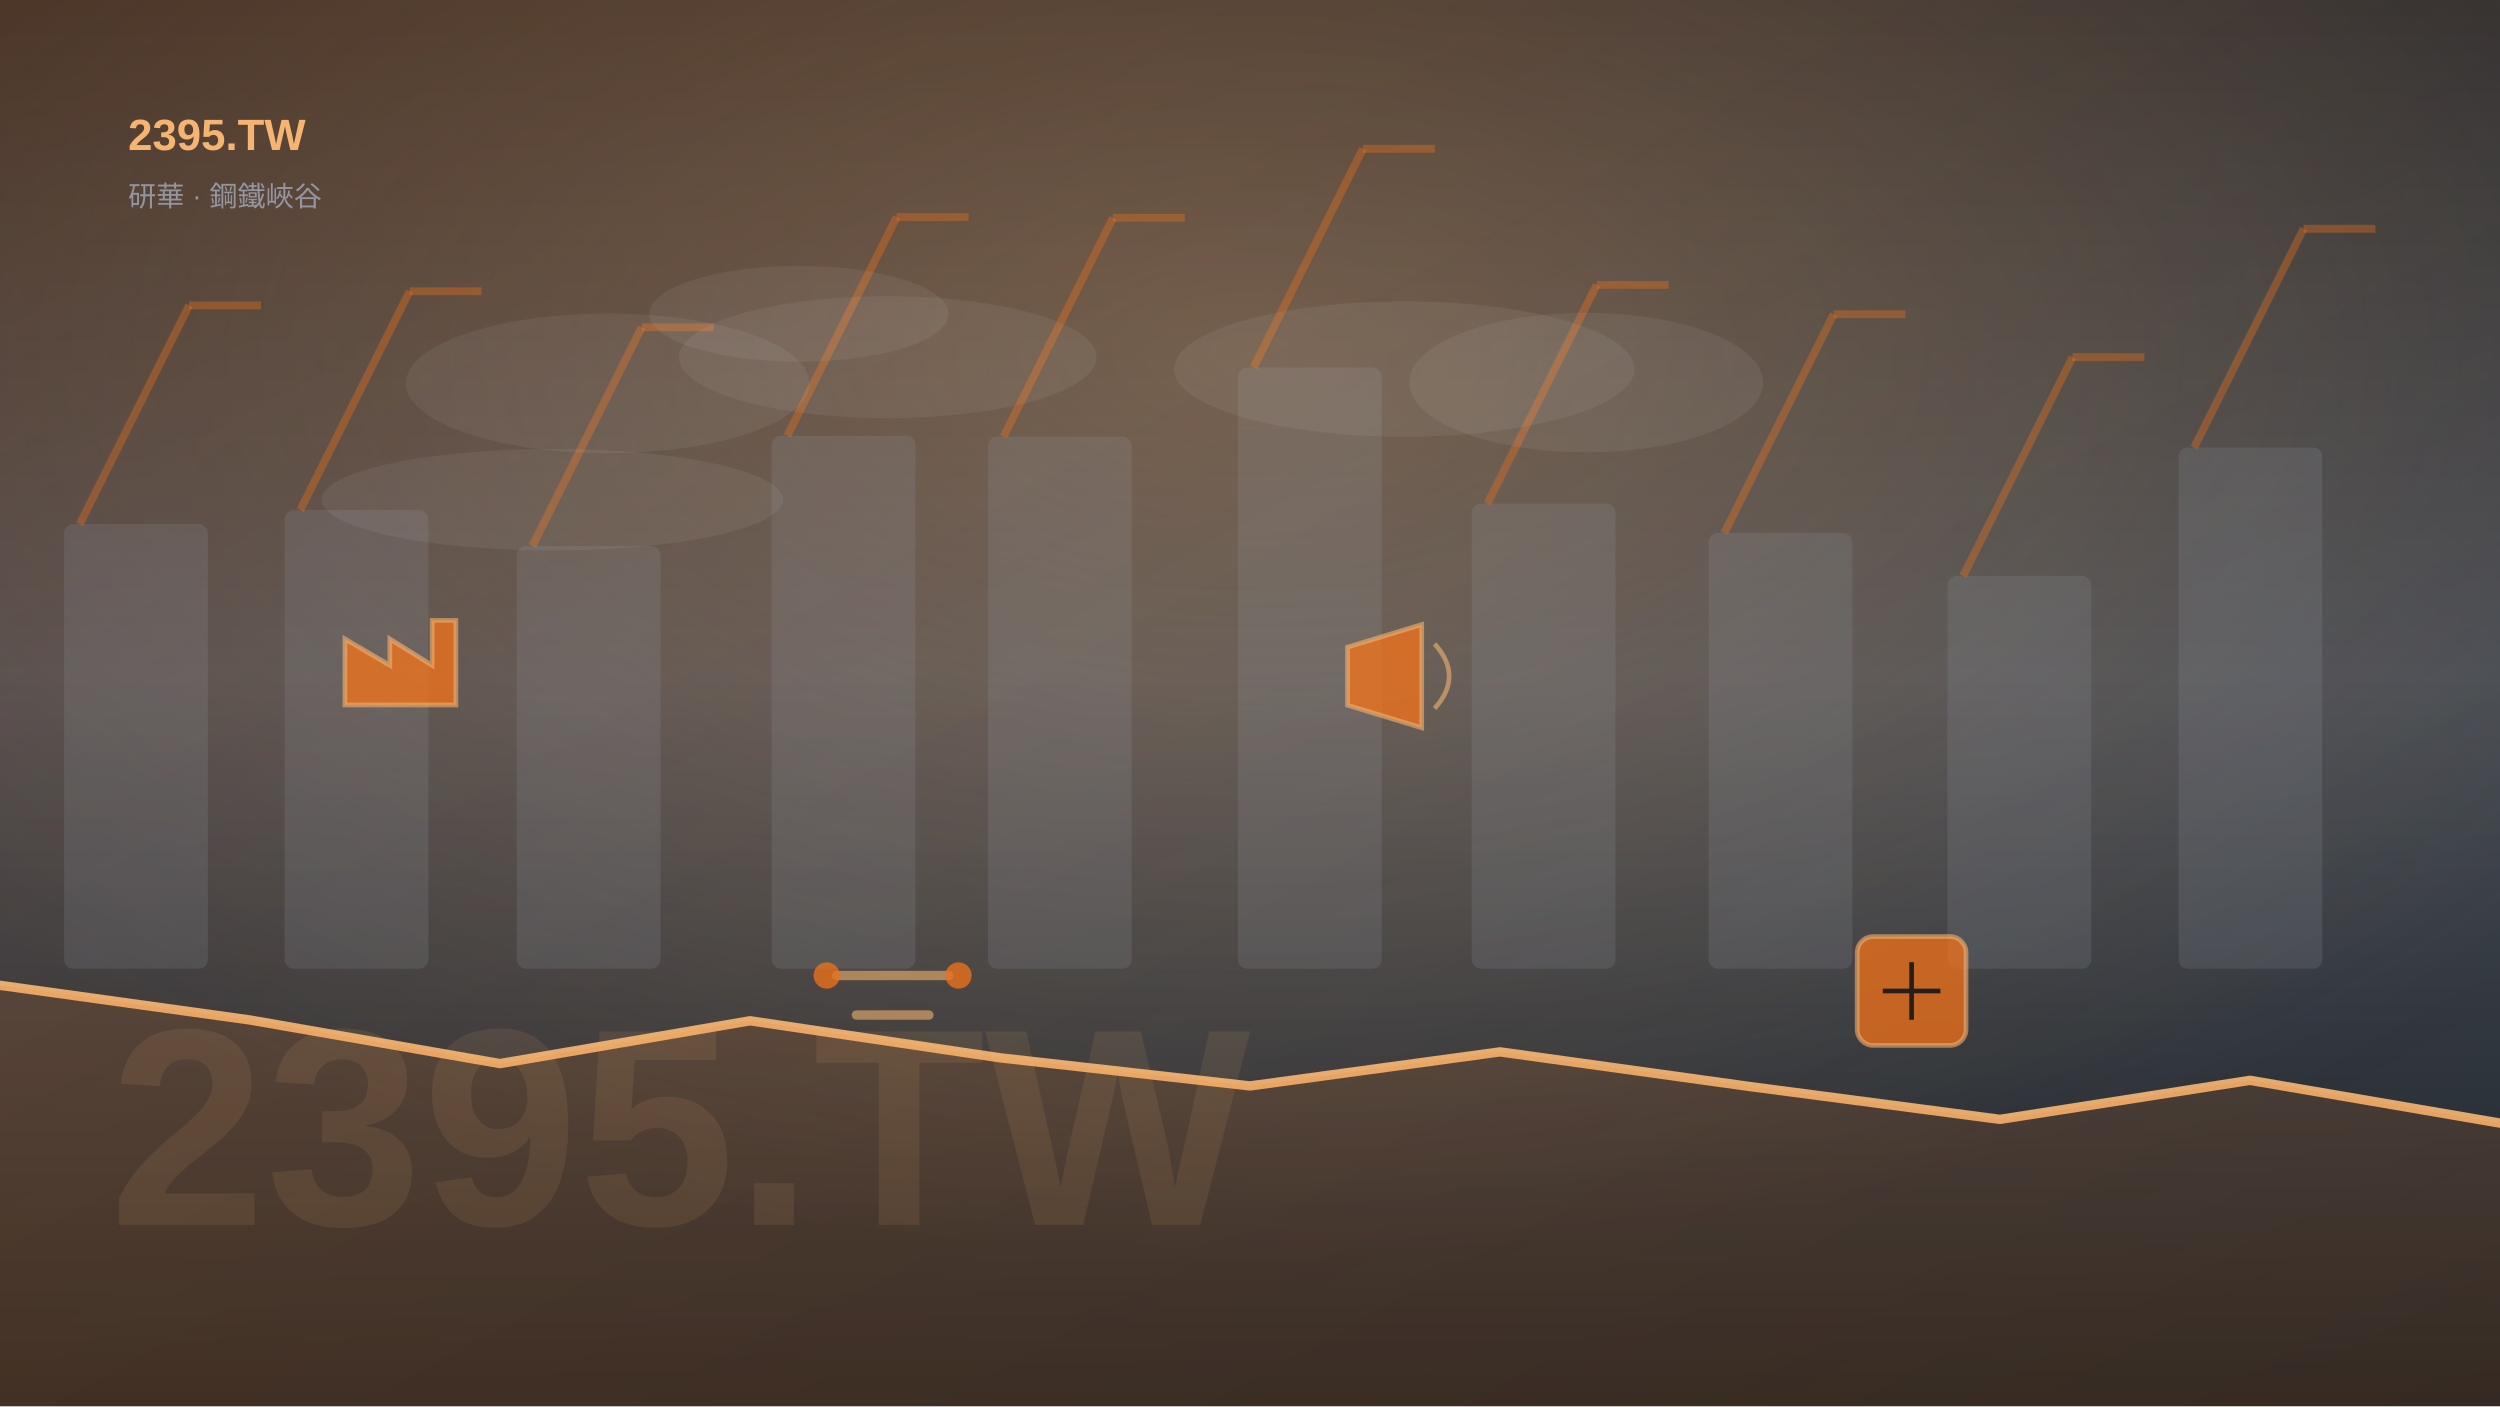
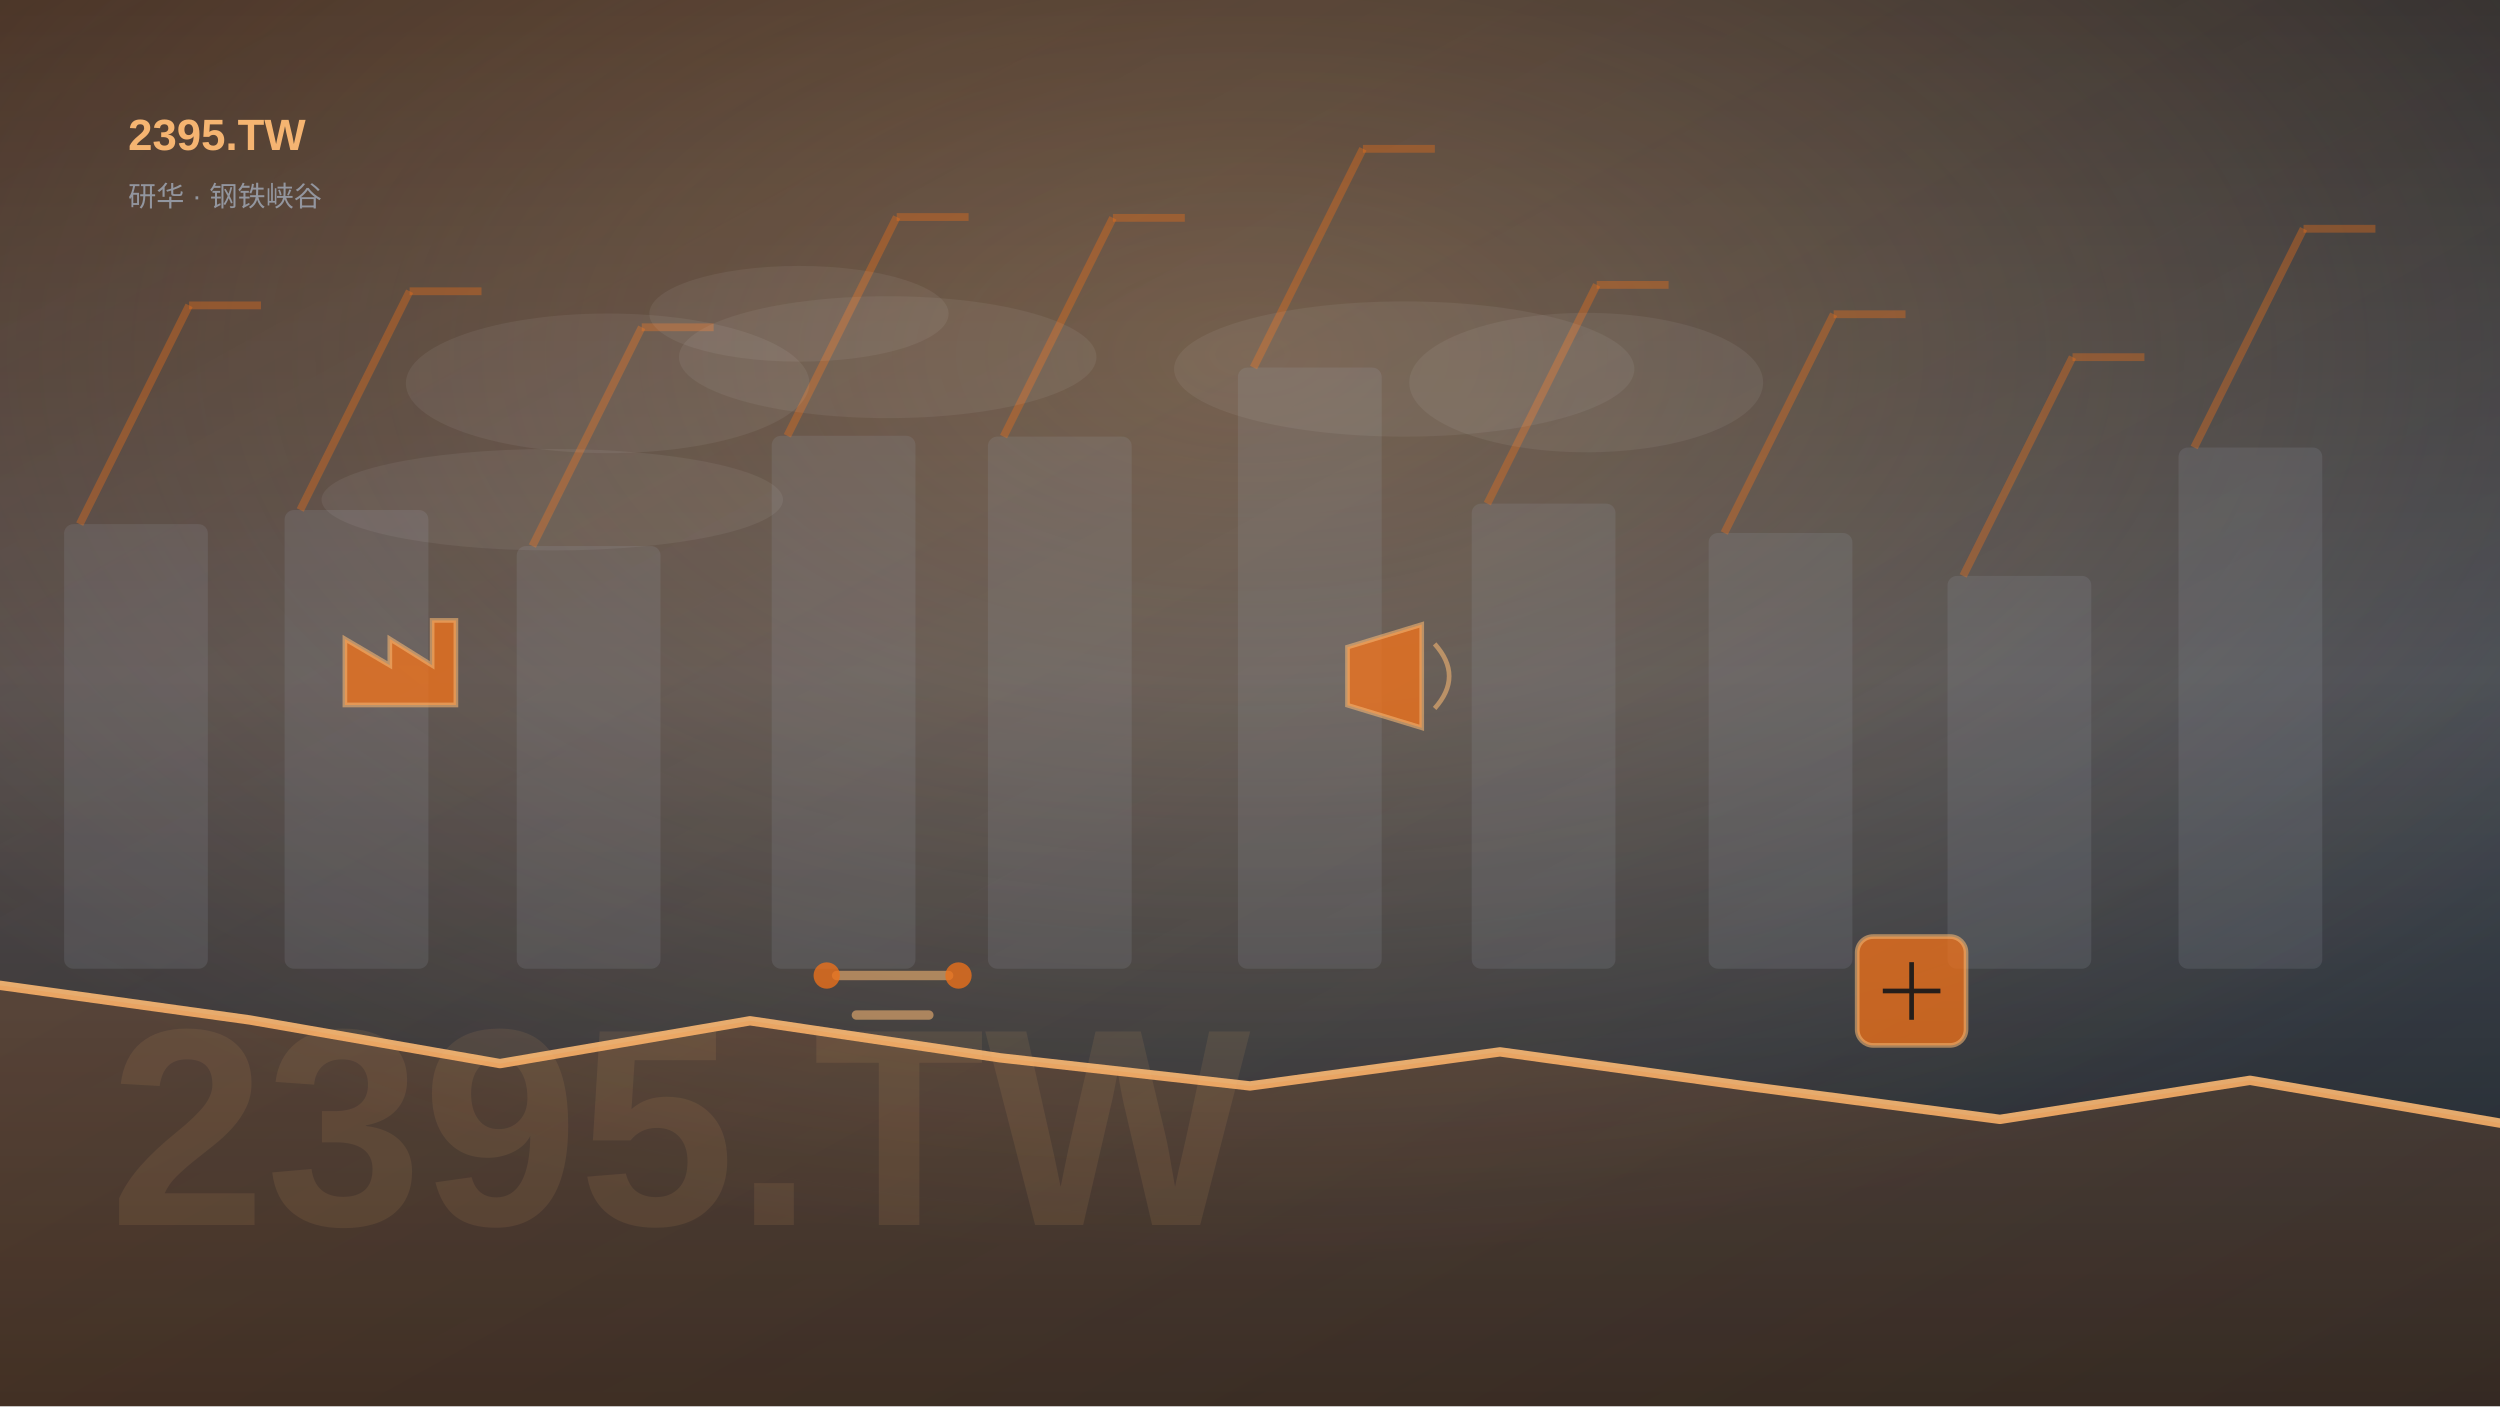
<svg xmlns="http://www.w3.org/2000/svg" viewBox="0 0 1600 900" fill="none">
  <defs>
    <linearGradient id="bg" x1="0" y1="0" x2="0" y2="1">
      <stop offset="0%" stop-color="#1d232a" />
      <stop offset="48%" stop-color="#3d4651" />
      <stop offset="100%" stop-color="#161b20" />
    </linearGradient>
    <radialGradient id="glow" cx="50%" cy="25%" r="65%">
      <stop offset="0%" stop-color="#FDBA7447" />
      <stop offset="100%" stop-color="#FDBA7400" />
    </radialGradient>
    <linearGradient id="fade" x1="0" y1="0" x2="1" y2="1">
      <stop offset="0%" stop-color="#F973162e" />
      <stop offset="100%" stop-color="#9CA3AF08" />
    </linearGradient>
  </defs>
  <rect width="1600" height="900" fill="url(#bg)" />
  <rect width="1600" height="900" fill="url(#glow)" />
  <rect width="1600" height="900" fill="url(#fade)" />
  <g>
    <rect x="41.025" y="335.448" width="92" height="284.552" rx="6" fill="#9CA3AF29" />
    <line x1="51.025" y1="335.448" x2="121.025" y2="195.448" stroke="#F9731657" stroke-width="5" />
    <line x1="121.025" y1="195.448" x2="167.025" y2="195.448" stroke="#F9731657" stroke-width="5" />
    <rect x="182.159" y="326.415" width="92" height="293.585" rx="6" fill="#9CA3AF29" />
    <line x1="192.159" y1="326.415" x2="262.159" y2="186.415" stroke="#F9731657" stroke-width="5" />
    <line x1="262.159" y1="186.415" x2="308.159" y2="186.415" stroke="#F9731657" stroke-width="5" />
    <rect x="330.719" y="349.465" width="92" height="270.535" rx="6" fill="#9CA3AF29" />
    <line x1="340.719" y1="349.465" x2="410.719" y2="209.465" stroke="#F9731657" stroke-width="5" />
    <line x1="410.719" y1="209.465" x2="456.719" y2="209.465" stroke="#F9731657" stroke-width="5" />
    <rect x="493.891" y="278.902" width="92" height="341.098" rx="6" fill="#9CA3AF29" />
    <line x1="503.891" y1="278.902" x2="573.891" y2="138.902" stroke="#F9731657" stroke-width="5" />
    <line x1="573.891" y1="138.902" x2="619.891" y2="138.902" stroke="#F9731657" stroke-width="5" />
    <rect x="632.272" y="279.436" width="92" height="340.564" rx="6" fill="#9CA3AF29" />
    <line x1="642.272" y1="279.436" x2="712.272" y2="139.436" stroke="#F9731657" stroke-width="5" />
    <line x1="712.272" y1="139.436" x2="758.272" y2="139.436" stroke="#F9731657" stroke-width="5" />
    <rect x="792.274" y="235.237" width="92" height="384.763" rx="6" fill="#9CA3AF29" />
    <line x1="802.274" y1="235.237" x2="872.274" y2="95.237" stroke="#F9731657" stroke-width="5" />
    <line x1="872.274" y1="95.237" x2="918.274" y2="95.237" stroke="#F9731657" stroke-width="5" />
    <rect x="941.904" y="322.326" width="92" height="297.674" rx="6" fill="#9CA3AF29" />
    <line x1="951.904" y1="322.326" x2="1021.904" y2="182.326" stroke="#F9731657" stroke-width="5" />
    <line x1="1021.904" y1="182.326" x2="1067.904" y2="182.326" stroke="#F9731657" stroke-width="5" />
    <rect x="1093.534" y="341.118" width="92" height="278.882" rx="6" fill="#9CA3AF29" />
    <line x1="1103.534" y1="341.118" x2="1173.534" y2="201.118" stroke="#F9731657" stroke-width="5" />
    <line x1="1173.534" y1="201.118" x2="1219.534" y2="201.118" stroke="#F9731657" stroke-width="5" />
    <rect x="1246.423" y="368.585" width="92" height="251.415" rx="6" fill="#9CA3AF29" />
    <line x1="1256.423" y1="368.585" x2="1326.423" y2="228.585" stroke="#F9731657" stroke-width="5" />
    <line x1="1326.423" y1="228.585" x2="1372.423" y2="228.585" stroke="#F9731657" stroke-width="5" />
    <rect x="1394.261" y="286.409" width="92" height="333.591" rx="6" fill="#9CA3AF29" />
    <line x1="1404.261" y1="286.409" x2="1474.261" y2="146.409" stroke="#F9731657" stroke-width="5" />
    <line x1="1474.261" y1="146.409" x2="1520.261" y2="146.409" stroke="#F9731657" stroke-width="5" />
    <ellipse cx="568.136" cy="228.601" rx="133.603" ry="39.006" fill="#FFFFFF0f" />
    <ellipse cx="898.715" cy="236.164" rx="147.289" ry="43.268" fill="#FFFFFF0f" />
    <ellipse cx="388.89" cy="245.339" rx="129.128" ry="44.678" fill="#FFFFFF0f" />
    <ellipse cx="1015.163" cy="244.855" rx="113.242" ry="44.61" fill="#FFFFFF0f" />
    <ellipse cx="511.337" cy="200.822" rx="95.777" ry="30.626" fill="#FFFFFF0f" />
    <ellipse cx="353.457" cy="319.81" rx="147.66" ry="32.469" fill="#FFFFFF0f" />
  </g>
  <g opacity="0.92">
    <g transform="translate(256.2607, 422.432)">
      <path d="M-35.514 28.749 V-13.529 L-6.765 3.382 V-13.529 L20.294 3.382 V-25.367 H35.514 V28.749 Z" fill="#F97316c7" stroke="#FDBA7499" stroke-width="3" />
    </g>
    <g transform="translate(571.2753, 636.9811)">
      <path d="M-35.839 -12.649 H35.839 M-23.19 12.649 H23.19" stroke="#FDBA7499" stroke-width="6" stroke-linecap="round" />
      <circle cx="-42.163" cy="-12.649" r="8.433" fill="#F97316c7" />
      <circle cx="42.163" cy="-12.649" r="8.433" fill="#F97316c7" />
    </g>
    <g transform="translate(891.3118, 432.7452)">
      <path d="M-28.92 -18.591 L18.591 -33.051 V33.051 L-28.92 18.591 Z" fill="#F97316c7" stroke="#FDBA7499" stroke-width="3" />
      <path d="M26.854 -20.657 Q45.445 0 26.854 20.657" fill="none" stroke="#FDBA7499" stroke-width="3" />
    </g>
    <g transform="translate(1223.427, 634.2251)">
      <rect x="-34.83" y="-34.83" width="69.66" height="69.66" rx="10.244" fill="#F97316c7" stroke="#FDBA7499" stroke-width="3" />
      <path d="M-18.439 0 H18.439 M0 -18.439 V18.439" stroke="#111317e6" stroke-width="3" />
    </g>
  </g>
  <g>
    <polyline points="0.0,630.6 160.0,652.8 320.0,680.7 480.0,653.3 640.0,677.0 800.0,695.0 960.0,673.2 1120.0,695.4 1280.0,716.4 1440.0,691.4 1600.0,718.8" fill="none" stroke="#FDBA74e0" stroke-width="6" stroke-linecap="round" stroke-linejoin="round" />
    <polygon points="0,900 0.0,630.6 160.0,652.8 320.0,680.7 480.0,653.3 640.0,677.0 800.0,695.0 960.0,673.2 1120.0,695.4 1280.0,716.4 1440.0,691.4 1600.0,718.8 1600,900" fill="#F973161f" />
  </g>
  <g opacity="0.09">
    <text x="70" y="784" font-family="Segoe UI, Arial, sans-serif" font-size="180" font-weight="700" fill="#FDBA74">
      2395.TW
    </text>
  </g>
  <g opacity="0.95">
    <text x="82" y="96" font-family="Segoe UI, Arial, sans-serif" font-size="28" font-weight="700" fill="#FDBA74">
      2395.TW
    </text>
    <text x="82" y="132" font-family="Segoe UI, Arial, sans-serif" font-size="18" font-weight="500" fill="#9CA3AFe6">
-       研華 · 鋼鐵峽谷
+       研华 · 钢铁峡谷
    </text>
  </g>
</svg>
